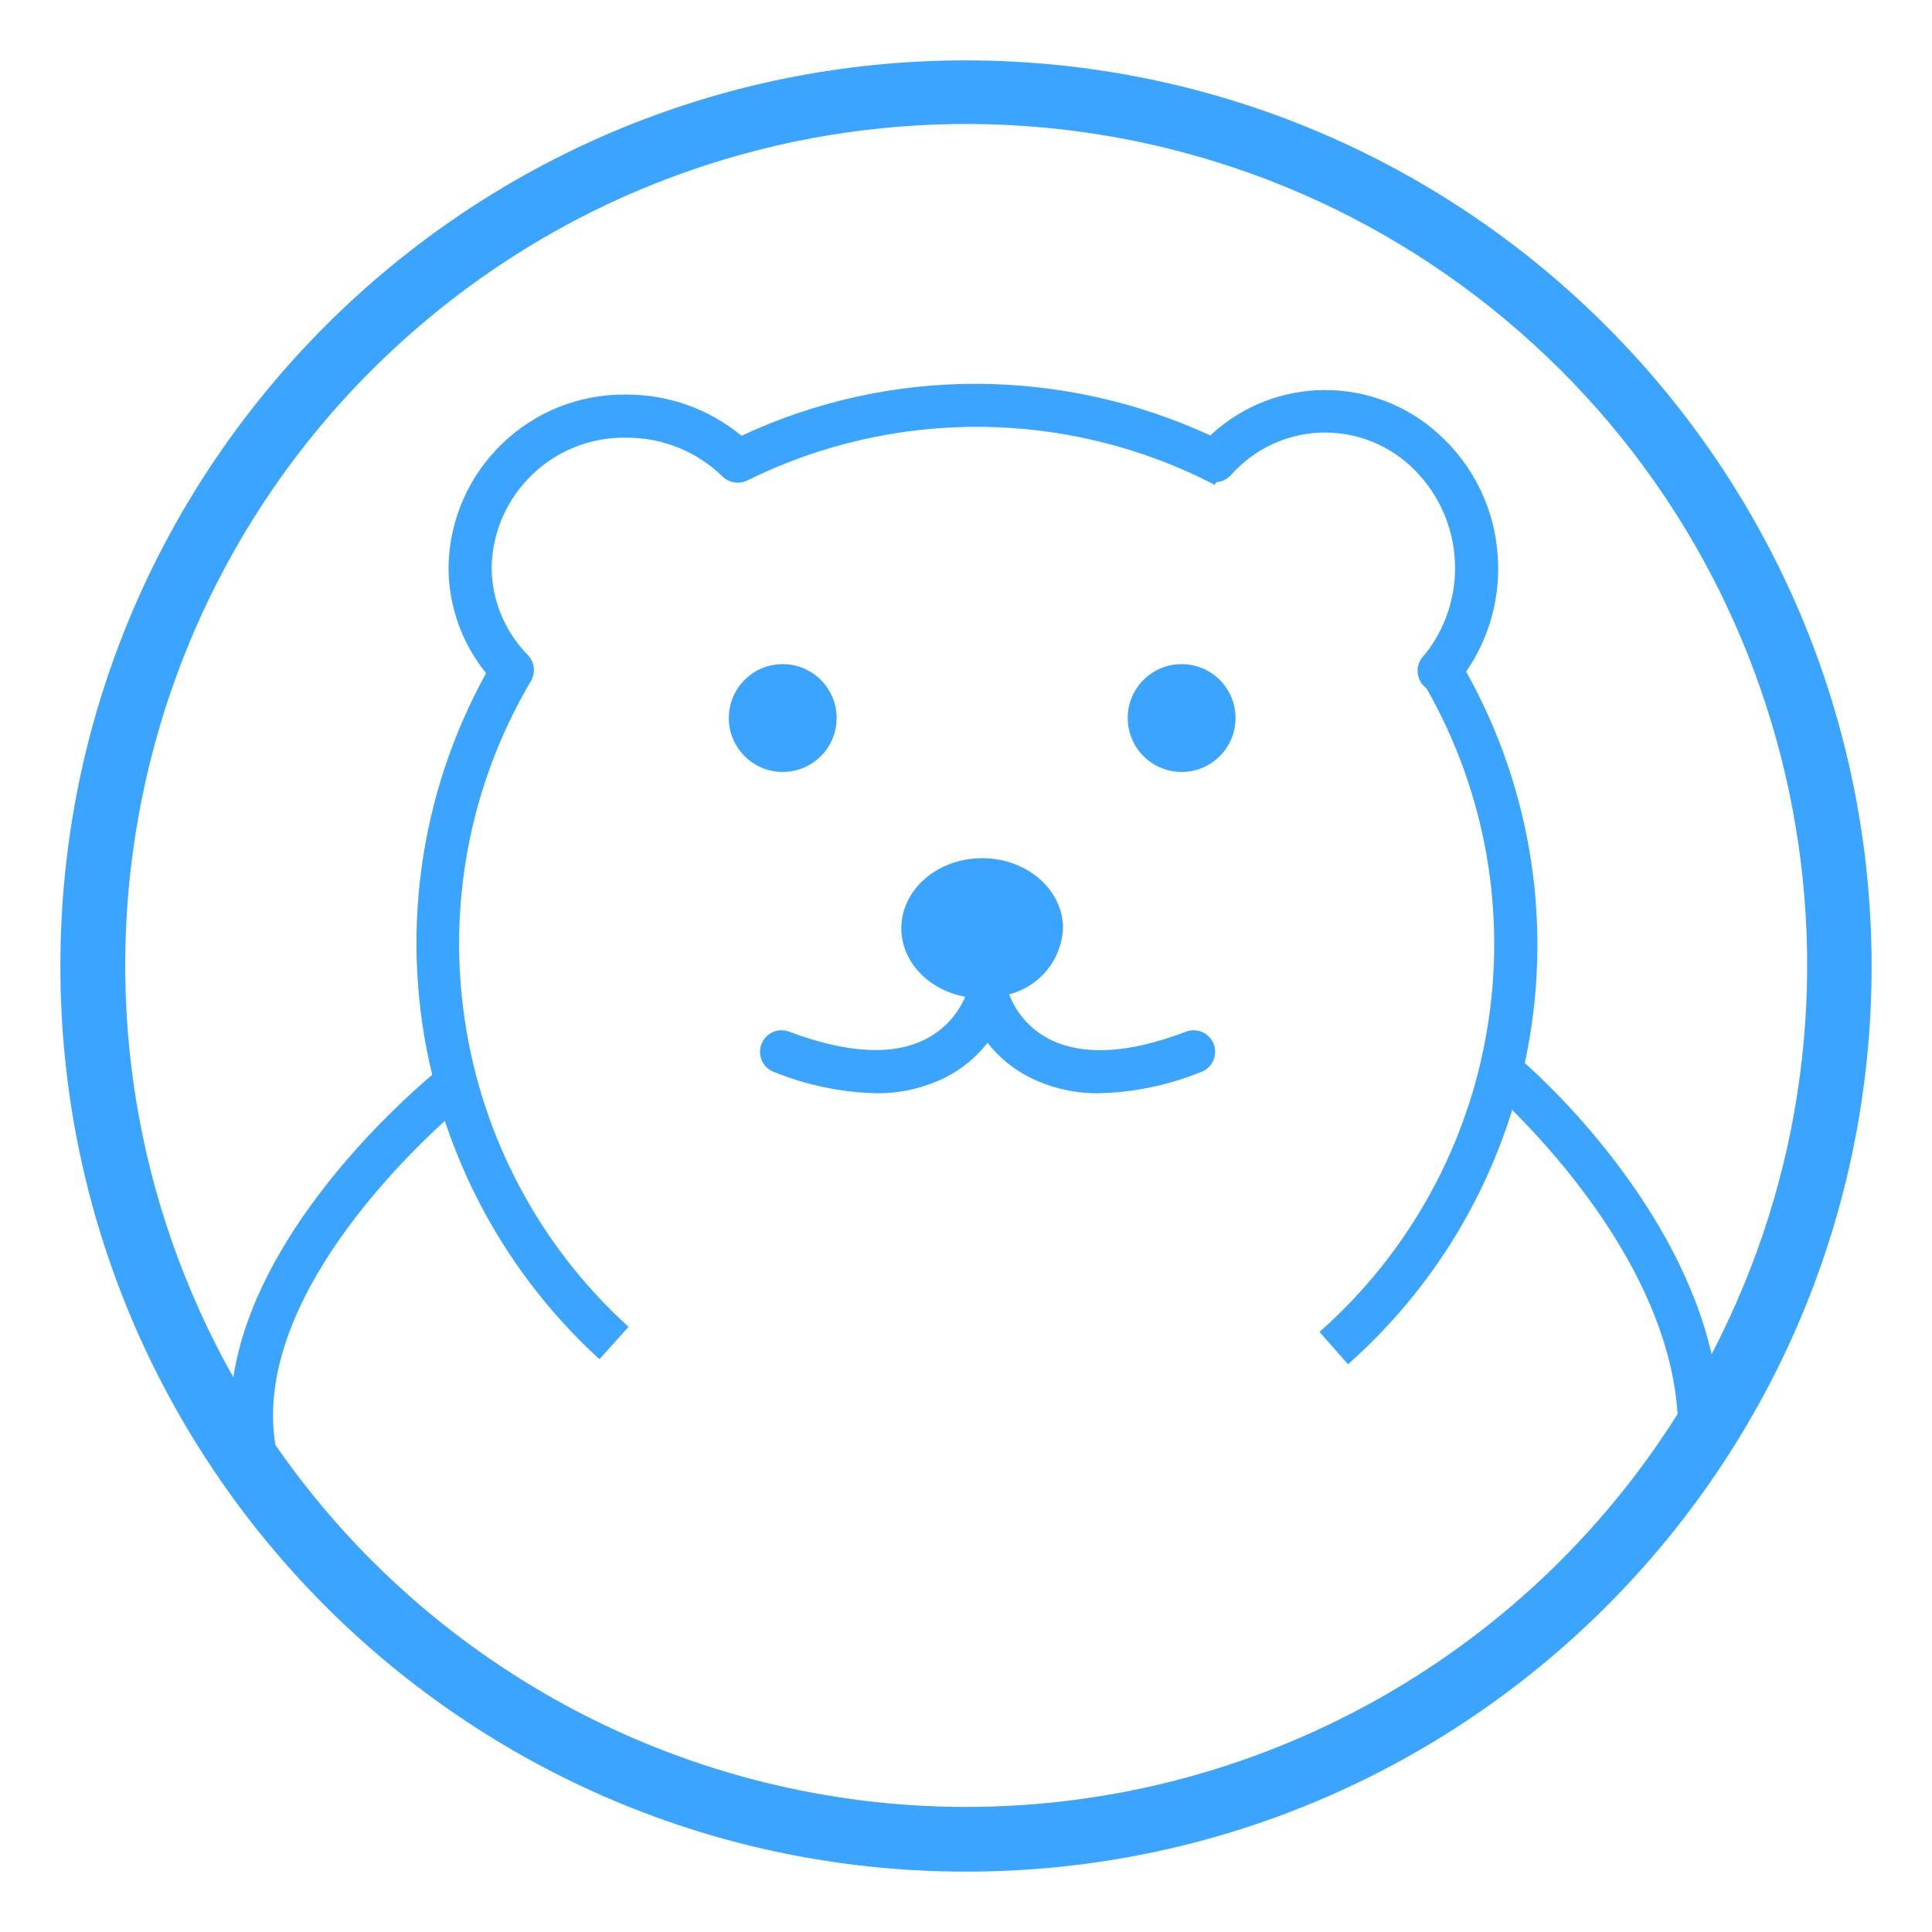
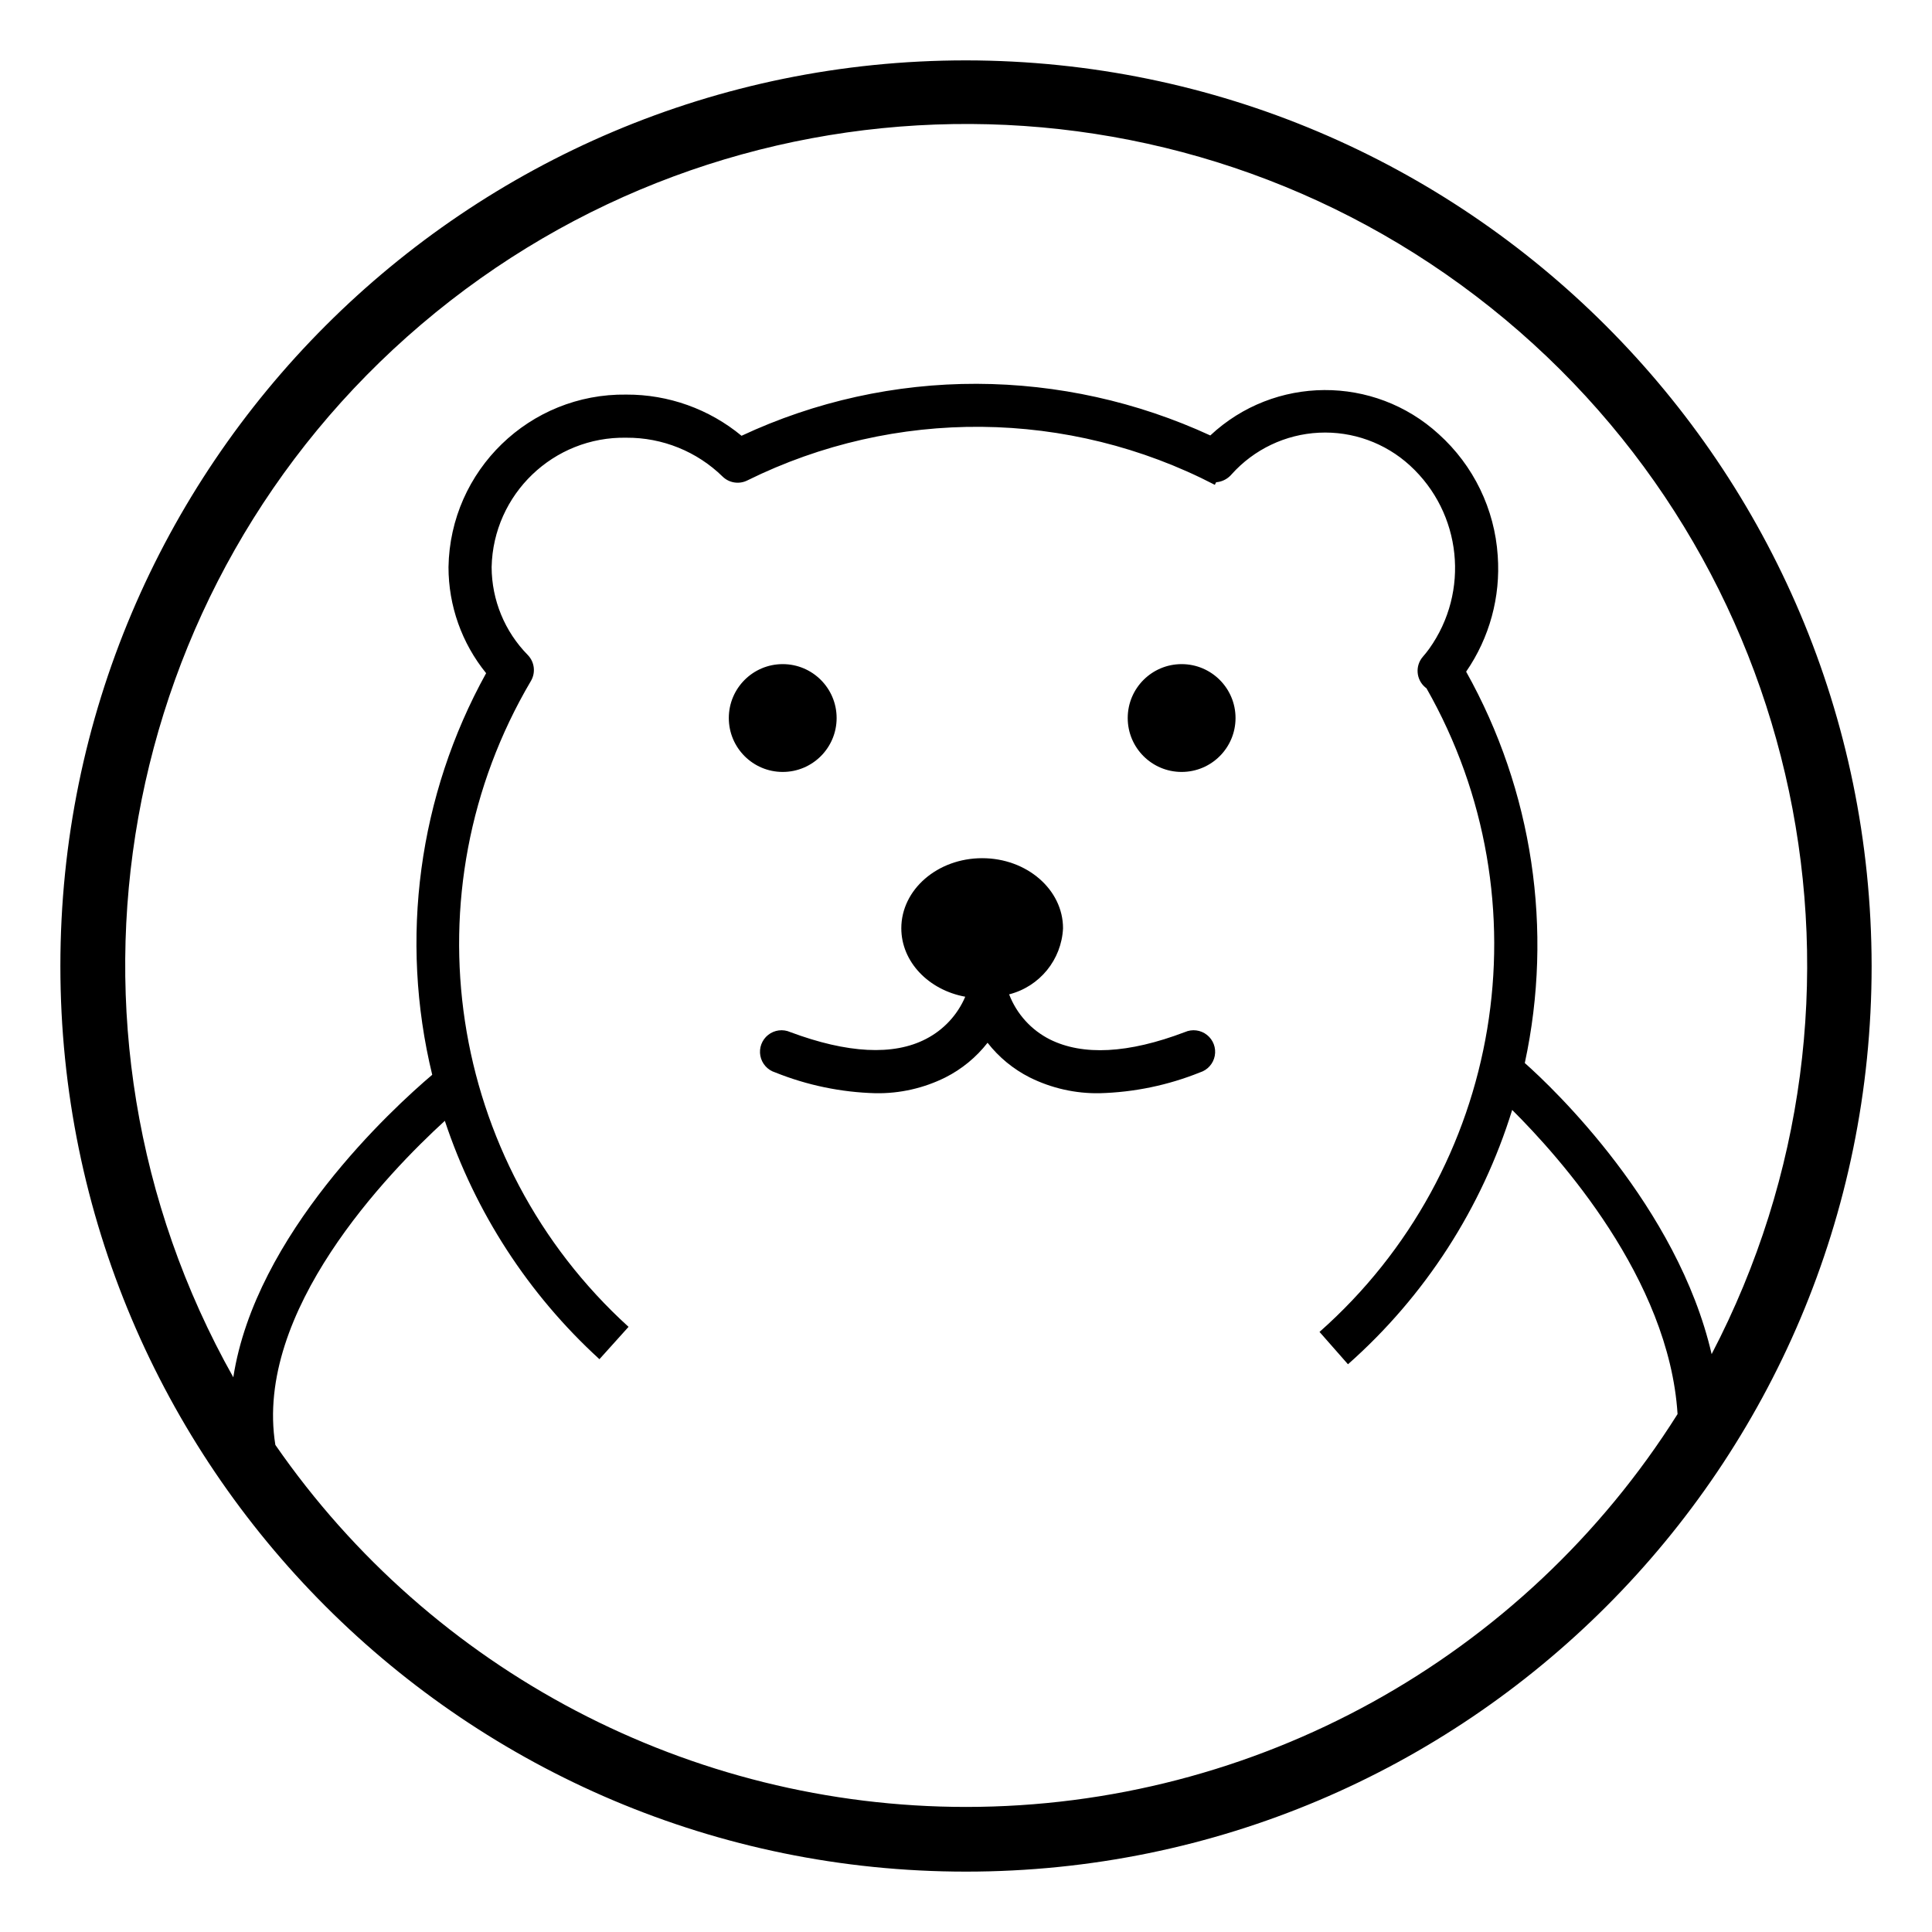
<svg xmlns="http://www.w3.org/2000/svg" t="1523935360663" class="icon" style="" viewBox="0 0 1024 1024" version="1.1" p-id="1901" width="87" height="87">
  <defs>
-     <style type="text/css">* { fill: #3ba4ff; }</style>
+     <style type="text/css" />
  </defs>
  <path d="M512 32a480 480 0 1 0 480 480A480.514 480.514 0 0 0 512 32z m0 925.714a445.314 445.314 0 0 1-366.057-191.886c-11.429-70.857 59.886-144.4 89.829-171.771A298.286 298.286 0 0 0 317.714 720.4l15.429-17.143a274.286 274.286 0 0 1-51.771-342.286 11.429 11.429 0 0 0-1.6-13.771A66.686 66.686 0 0 1 260.571 300.571a70.114 70.114 0 0 1 71.429-68.571 72.229 72.229 0 0 1 51.029 20.629 11.429 11.429 0 0 0 13.086 2 274.286 274.286 0 0 1 247.771 2.343l0.686-1.371a11.943 11.943 0 0 0 7.6-3.543l0.629-0.686a66.571 66.571 0 0 1 94.514-4.629 73.657 73.657 0 0 1 10.171 97.143c-1.086 1.486-2.171 2.857-3.371 4.229a11.429 11.429 0 0 0 1.2 16.114l0.743 0.571a274.286 274.286 0 0 1-56.686 341.143l15.086 17.143a297.143 297.143 0 0 0 87.029-134.8C826.286 612.971 884.629 677.714 889.143 749.486A445.714 445.714 0 0 1 512 957.714z m296.171-394.286a296.514 296.514 0 0 0-31.086-207.429 96.114 96.114 0 0 0 16.743-61.429 95.086 95.086 0 0 0-31.257-64.457 89.143 89.143 0 0 0-121.086 0.686A297.886 297.886 0 0 0 517.714 203.429a292.629 292.629 0 0 0-124.686 27.543A95.143 95.143 0 0 0 332 209.143 92.971 92.971 0 0 0 237.714 300.571a89.2 89.2 0 0 0 19.943 56.229 295.6 295.6 0 0 0-28.571 212.857c-21.029 17.829-93.714 84.514-105.429 160.343A445.714 445.714 0 1 1 907.2 717.714c-18.057-78.171-83.886-140.914-99.029-154.286zM443.429 380.571a28.571 28.571 0 1 0-28.571 28.571 28.571 28.571 0 0 0 28.571-28.571z m182.857-28.571a28.571 28.571 0 1 0 28.571 28.571 28.571 28.571 0 0 0-28.571-28.571z m1.714 195.029c-30.057 11.429-54.114 12.571-71.543 3.886A44.686 44.686 0 0 1 534.857 527.029a38 38 0 0 0 28.571-35.029c0-20.514-19.2-37.143-42.857-37.143S477.714 471.486 477.714 492c0 17.829 14.514 32.743 33.886 36.286a44.971 44.971 0 0 1-20.857 22.4c-17.143 8.914-41.6 7.657-71.886-3.657a11.429 11.429 0 1 0-8 21.371 153.429 153.429 0 0 0 53.143 11.029 80 80 0 0 0 37.143-8.4 66.229 66.229 0 0 0 22.286-18.343 66.229 66.229 0 0 0 22.286 18.343 80 80 0 0 0 37.143 8.4 153.429 153.429 0 0 0 53.143-11.029 11.429 11.429 0 1 0-8-21.371z" p-id="1902" />
</svg>
